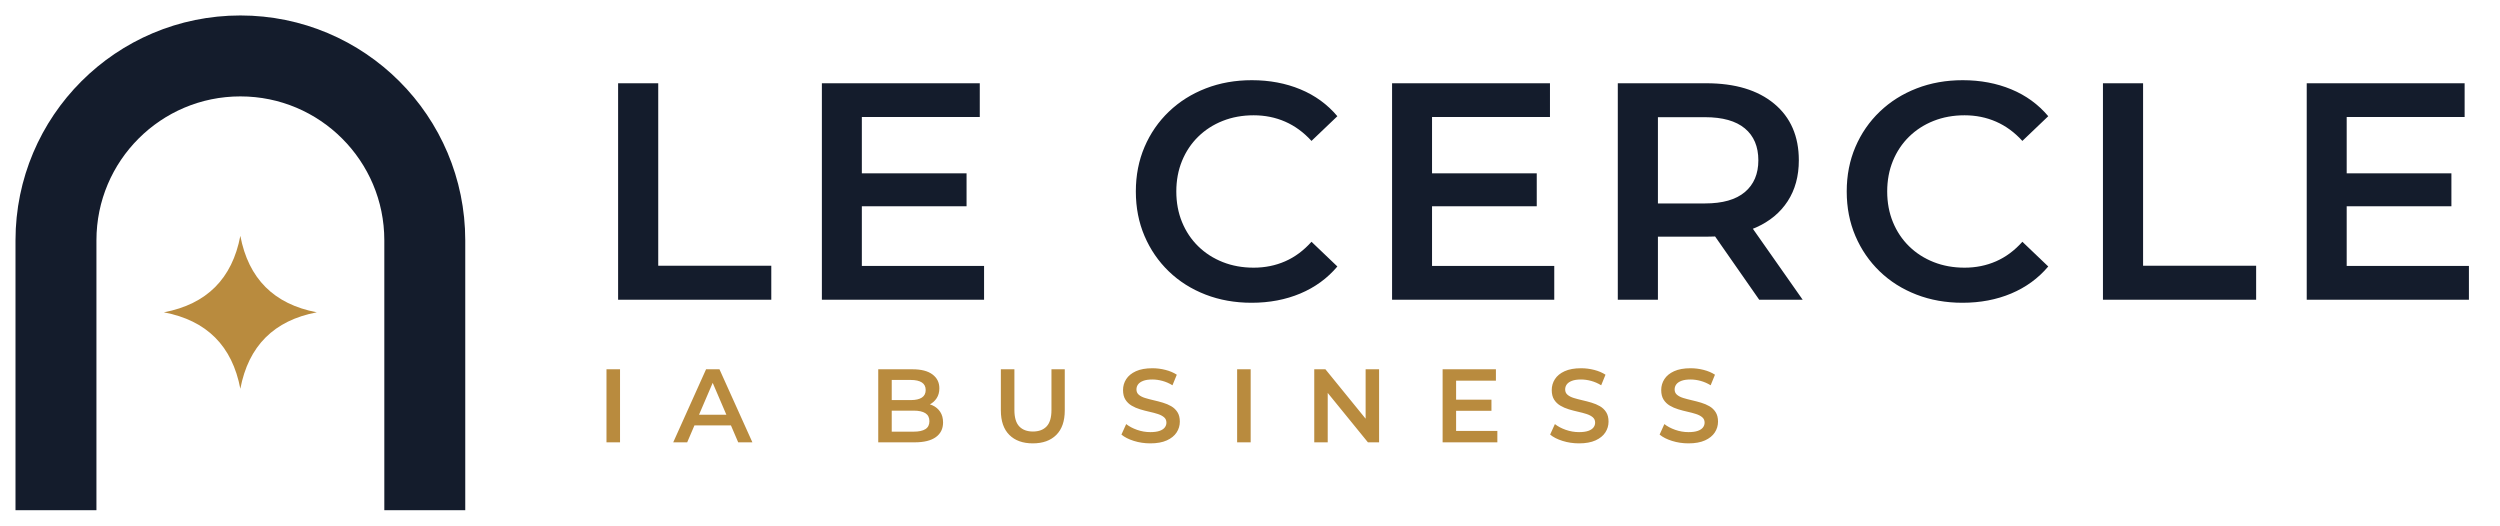
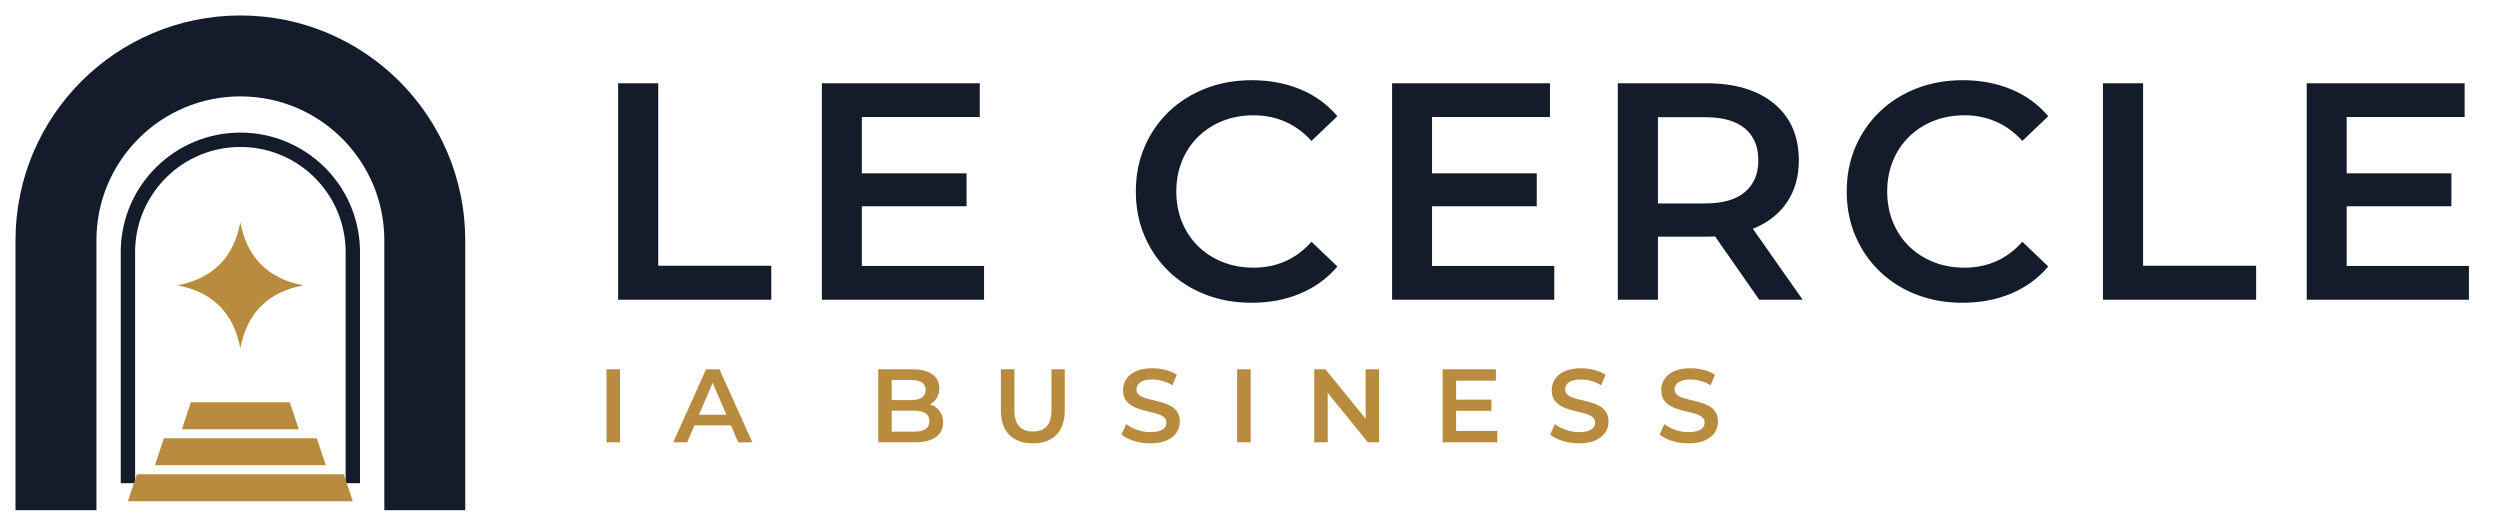
<svg xmlns="http://www.w3.org/2000/svg" viewBox="-2 -2 323.4 68.0">
  <g data-part="symbol">
    <path data-part="arch" fill="none" stroke="#141C2C" stroke-width="10.47" d="M5.24 64.00V29.09A23.85 23.85 0 0 1 52.95 29.09V64.00" />
-     <path data-part="spark" fill="#B98B3E" d="M29.09 28.51Q30.67 36.82 38.98 38.40Q30.67 39.98 29.09 48.29Q27.51 39.98 19.20 38.40Q27.51 36.82 29.09 28.51Z" />
+     <path data-part="inner" fill="none" stroke="#141C2C" stroke-width="1.86" d="M14.55 60.51V30.25A14.55 14.55 0 0 1 43.64 30.25V60.51" />
+     <path data-part="spark" fill="#B98B3E" d="M29.09 26.76Q30.39 33.61 37.24 34.91Q30.39 36.21 29.09 43.05Q27.79 36.21 20.95 34.91Q27.79 33.61 29.09 26.76Z" />
+     <path data-part="step" fill="#B98B3E" d="M22.69 50.04H35.49L36.65 53.53H21.53Z" />
+     <path data-part="step" fill="#B98B3E" d="M19.20 54.69H38.98L40.15 58.18H18.04Z" />
+     <path data-part="step" fill="#B98B3E" d="M15.71 59.35H42.47L43.64 62.84H14.55Z" />
  </g>
  <path transform="translate(74.18 36.77)" fill="#141C2C" d="M3.778 0.0V-28.0H8.969V-4.394H23.594V0.0Z M30.138 0.0V-28.0H50.564V-23.631H35.308V-4.369H51.119V0.0ZM34.912 -12.089V-16.346H48.854V-12.089Z M85.725 0.396Q82.504 0.396 79.766 -0.664Q77.028 -1.724 75.015 -3.666Q73.002 -5.609 71.877 -8.237Q70.752 -10.864 70.752 -14.0Q70.752 -17.136 71.877 -19.763Q73.002 -22.391 75.033 -24.334Q77.063 -26.276 79.801 -27.336Q82.539 -28.396 85.76 -28.396Q89.183 -28.396 92.033 -27.217Q94.882 -26.039 96.822 -23.737L93.474 -20.541Q91.956 -22.206 90.073 -23.031Q88.19 -23.856 85.996 -23.856Q83.82 -23.856 81.993 -23.132Q80.166 -22.408 78.818 -21.088Q77.471 -19.767 76.729 -17.962Q75.988 -16.157 75.988 -14.0Q75.988 -11.843 76.729 -10.038Q77.471 -8.233 78.818 -6.912Q80.166 -5.592 81.993 -4.868Q83.82 -4.144 85.996 -4.144Q88.19 -4.144 90.073 -4.969Q91.956 -5.794 93.474 -7.494L96.822 -4.298Q94.882 -2.001 92.033 -0.803Q89.183 0.396 85.725 0.396Z M103.898 0.0V-28.0H124.324V-23.631H109.068V-4.369H124.879V0.0ZM108.672 -12.089V-16.346H122.614V-12.089Z M133.098 0.0V-28.0H144.541Q150.145 -28.0 153.331 -25.352Q156.517 -22.703 156.517 -18.032Q156.517 -14.966 155.078 -12.748Q153.64 -10.53 150.972 -9.342Q148.303 -8.154 144.592 -8.154H135.969L138.289 -10.502V0.0ZM151.39 0.0 144.301 -10.165H149.878L157.012 0.0ZM138.289 -9.95 135.969 -12.453H144.376Q147.798 -12.453 149.539 -13.926Q151.28 -15.398 151.28 -18.032Q151.28 -20.701 149.539 -22.156Q147.798 -23.611 144.376 -23.611H135.969L138.289 -26.149Z M177.685 0.396Q174.464 0.396 171.726 -0.664Q168.988 -1.724 166.975 -3.666Q164.962 -5.609 163.837 -8.237Q162.712 -10.864 162.712 -14.0Q162.712 -17.136 163.837 -19.763Q164.962 -22.391 166.993 -24.334Q169.023 -26.276 171.761 -27.336Q174.499 -28.396 177.72 -28.396Q181.143 -28.396 183.993 -27.217Q186.842 -26.039 188.782 -23.737L185.434 -20.541Q183.916 -22.206 182.033 -23.031Q180.15 -23.856 177.956 -23.856Q175.78 -23.856 173.953 -23.132Q172.126 -22.408 170.778 -21.088Q169.431 -19.767 168.689 -17.962Q167.948 -16.157 167.948 -14.0Q167.948 -11.843 168.689 -10.038Q169.431 -8.233 170.778 -6.912Q172.126 -5.592 173.953 -4.868Q175.78 -4.144 177.956 -4.144Q180.15 -4.144 182.033 -4.969Q183.916 -5.794 185.434 -7.494L188.782 -4.298Q186.842 -2.001 183.993 -0.803Q181.143 0.396 177.685 0.396Z M195.858 0.0V-28.0H201.049V-4.394H215.674V0.0Z M222.218 0.0V-28.0H242.644V-23.631H227.388V-4.369H243.199V0.0ZM226.992 -12.089V-16.346H240.934V-12.089Z" />
  <path transform="translate(75.18 55.22)" fill="#B98B3E" d="M1.275 0.0V-9.45H3.027V0.0Z M9.908 0.0 14.157 -9.45H15.89L20.15 0.0H18.314L14.663 -8.514H15.365L11.714 0.0ZM11.871 -2.188 12.341 -3.566H17.44L17.921 -2.188Z M36.429 0.0V-9.45H40.855Q42.554 -9.45 43.444 -8.784Q44.335 -8.118 44.335 -6.991Q44.335 -6.24 43.983 -5.704Q43.632 -5.167 43.047 -4.878Q42.461 -4.59 41.765 -4.59L42.012 -5.072Q42.813 -5.072 43.446 -4.785Q44.079 -4.498 44.447 -3.94Q44.815 -3.382 44.815 -2.57Q44.815 -1.353 43.884 -0.677Q42.953 0.0 41.125 0.0ZM38.174 -1.381H41.02Q42.004 -1.381 42.526 -1.705Q43.048 -2.03 43.048 -2.735Q43.048 -3.44 42.526 -3.77Q42.004 -4.1 41.02 -4.1H38.04V-5.466H40.658Q41.574 -5.466 42.071 -5.789Q42.567 -6.112 42.567 -6.767Q42.567 -7.424 42.071 -7.746Q41.574 -8.069 40.658 -8.069H38.174Z M56.425 0.134Q54.486 0.134 53.389 -0.958Q52.291 -2.051 52.291 -4.123V-9.45H54.043V-4.182Q54.043 -2.726 54.67 -2.062Q55.297 -1.399 56.44 -1.399Q57.585 -1.399 58.211 -2.062Q58.837 -2.726 58.837 -4.182V-9.45H60.558V-4.123Q60.558 -2.051 59.461 -0.958Q58.363 0.134 56.425 0.134Z M71.618 0.134Q70.512 0.134 69.499 -0.183Q68.486 -0.5 67.888 -1.003L68.503 -2.361Q69.072 -1.911 69.908 -1.616Q70.744 -1.321 71.621 -1.321Q72.363 -1.321 72.82 -1.481Q73.277 -1.642 73.492 -1.921Q73.708 -2.201 73.708 -2.551Q73.708 -2.983 73.401 -3.244Q73.094 -3.504 72.599 -3.664Q72.104 -3.824 71.503 -3.956Q70.903 -4.089 70.301 -4.272Q69.7 -4.455 69.205 -4.748Q68.71 -5.041 68.403 -5.523Q68.096 -6.006 68.096 -6.762Q68.096 -7.534 68.506 -8.174Q68.917 -8.814 69.76 -9.199Q70.604 -9.584 71.897 -9.584Q72.75 -9.584 73.587 -9.369Q74.425 -9.155 75.05 -8.748L74.491 -7.38Q73.859 -7.767 73.187 -7.948Q72.515 -8.129 71.882 -8.129Q71.164 -8.129 70.706 -7.954Q70.248 -7.779 70.039 -7.491Q69.831 -7.204 69.831 -6.842Q69.831 -6.411 70.138 -6.151Q70.445 -5.892 70.94 -5.739Q71.435 -5.586 72.036 -5.448Q72.638 -5.311 73.238 -5.134Q73.839 -4.956 74.334 -4.669Q74.829 -4.382 75.136 -3.901Q75.443 -3.419 75.443 -2.676Q75.443 -1.918 75.027 -1.278Q74.61 -0.638 73.762 -0.252Q72.913 0.134 71.618 0.134Z M82.855 0.0V-9.45H84.607V0.0Z M92.832 0.0V-9.45H94.276L100.198 -2.171H99.477V-9.45H101.218V0.0H99.775L93.852 -7.279H94.573V0.0Z M109.437 0.0V-9.45H116.331V-7.976H111.182V-1.474H116.518V0.0ZM111.048 -4.08V-5.517H115.754V-4.08Z M127.076 0.134Q125.97 0.134 124.957 -0.183Q123.944 -0.5 123.346 -1.003L123.961 -2.361Q124.53 -1.911 125.366 -1.616Q126.202 -1.321 127.079 -1.321Q127.821 -1.321 128.278 -1.481Q128.735 -1.642 128.95 -1.921Q129.166 -2.201 129.166 -2.551Q129.166 -2.983 128.859 -3.244Q128.552 -3.504 128.057 -3.664Q127.562 -3.824 126.961 -3.956Q126.361 -4.089 125.759 -4.272Q125.158 -4.455 124.663 -4.748Q124.168 -5.041 123.861 -5.523Q123.554 -6.006 123.554 -6.762Q123.554 -7.534 123.964 -8.174Q124.375 -8.814 125.218 -9.199Q126.062 -9.584 127.355 -9.584Q128.208 -9.584 129.045 -9.369Q129.883 -9.155 130.508 -8.748L129.949 -7.38Q129.317 -7.767 128.645 -7.948Q127.973 -8.129 127.34 -8.129Q126.622 -8.129 126.164 -7.954Q125.706 -7.779 125.497 -7.491Q125.289 -7.204 125.289 -6.842Q125.289 -6.411 125.596 -6.151Q125.903 -5.892 126.398 -5.739Q126.893 -5.586 127.494 -5.448Q128.096 -5.311 128.696 -5.134Q129.297 -4.956 129.792 -4.669Q130.287 -4.382 130.594 -3.901Q130.901 -3.419 130.901 -2.676Q130.901 -1.918 130.485 -1.278Q130.068 -0.638 129.22 -0.252Q128.371 0.134 127.076 0.134Z M141.237 0.134Q140.132 0.134 139.119 -0.183Q138.106 -0.5 137.508 -1.003L138.122 -2.361Q138.692 -1.911 139.528 -1.616Q140.364 -1.321 141.241 -1.321Q141.982 -1.321 142.439 -1.481Q142.896 -1.642 143.112 -1.921Q143.328 -2.201 143.328 -2.551Q143.328 -2.983 143.021 -3.244Q142.714 -3.504 142.218 -3.664Q141.723 -3.824 141.123 -3.956Q140.522 -4.089 139.921 -4.272Q139.319 -4.455 138.824 -4.748Q138.329 -5.041 138.022 -5.523Q137.715 -6.006 137.715 -6.762Q137.715 -7.534 138.126 -8.174Q138.536 -8.814 139.38 -9.199Q140.223 -9.584 141.517 -9.584Q142.369 -9.584 143.207 -9.369Q144.044 -9.155 144.669 -8.748L144.11 -7.38Q143.479 -7.767 142.807 -7.948Q142.134 -8.129 141.501 -8.129Q140.784 -8.129 140.326 -7.954Q139.868 -7.779 139.659 -7.491Q139.45 -7.204 139.45 -6.842Q139.45 -6.411 139.757 -6.151Q140.064 -5.892 140.559 -5.739Q141.054 -5.586 141.656 -5.448Q142.257 -5.311 142.858 -5.134Q143.458 -4.956 143.953 -4.669Q144.448 -4.382 144.755 -3.901Q145.063 -3.419 145.063 -2.676Q145.063 -1.918 144.646 -1.278Q144.23 -0.638 143.381 -0.252Q142.533 0.134 141.237 0.134Z" />
</svg>
